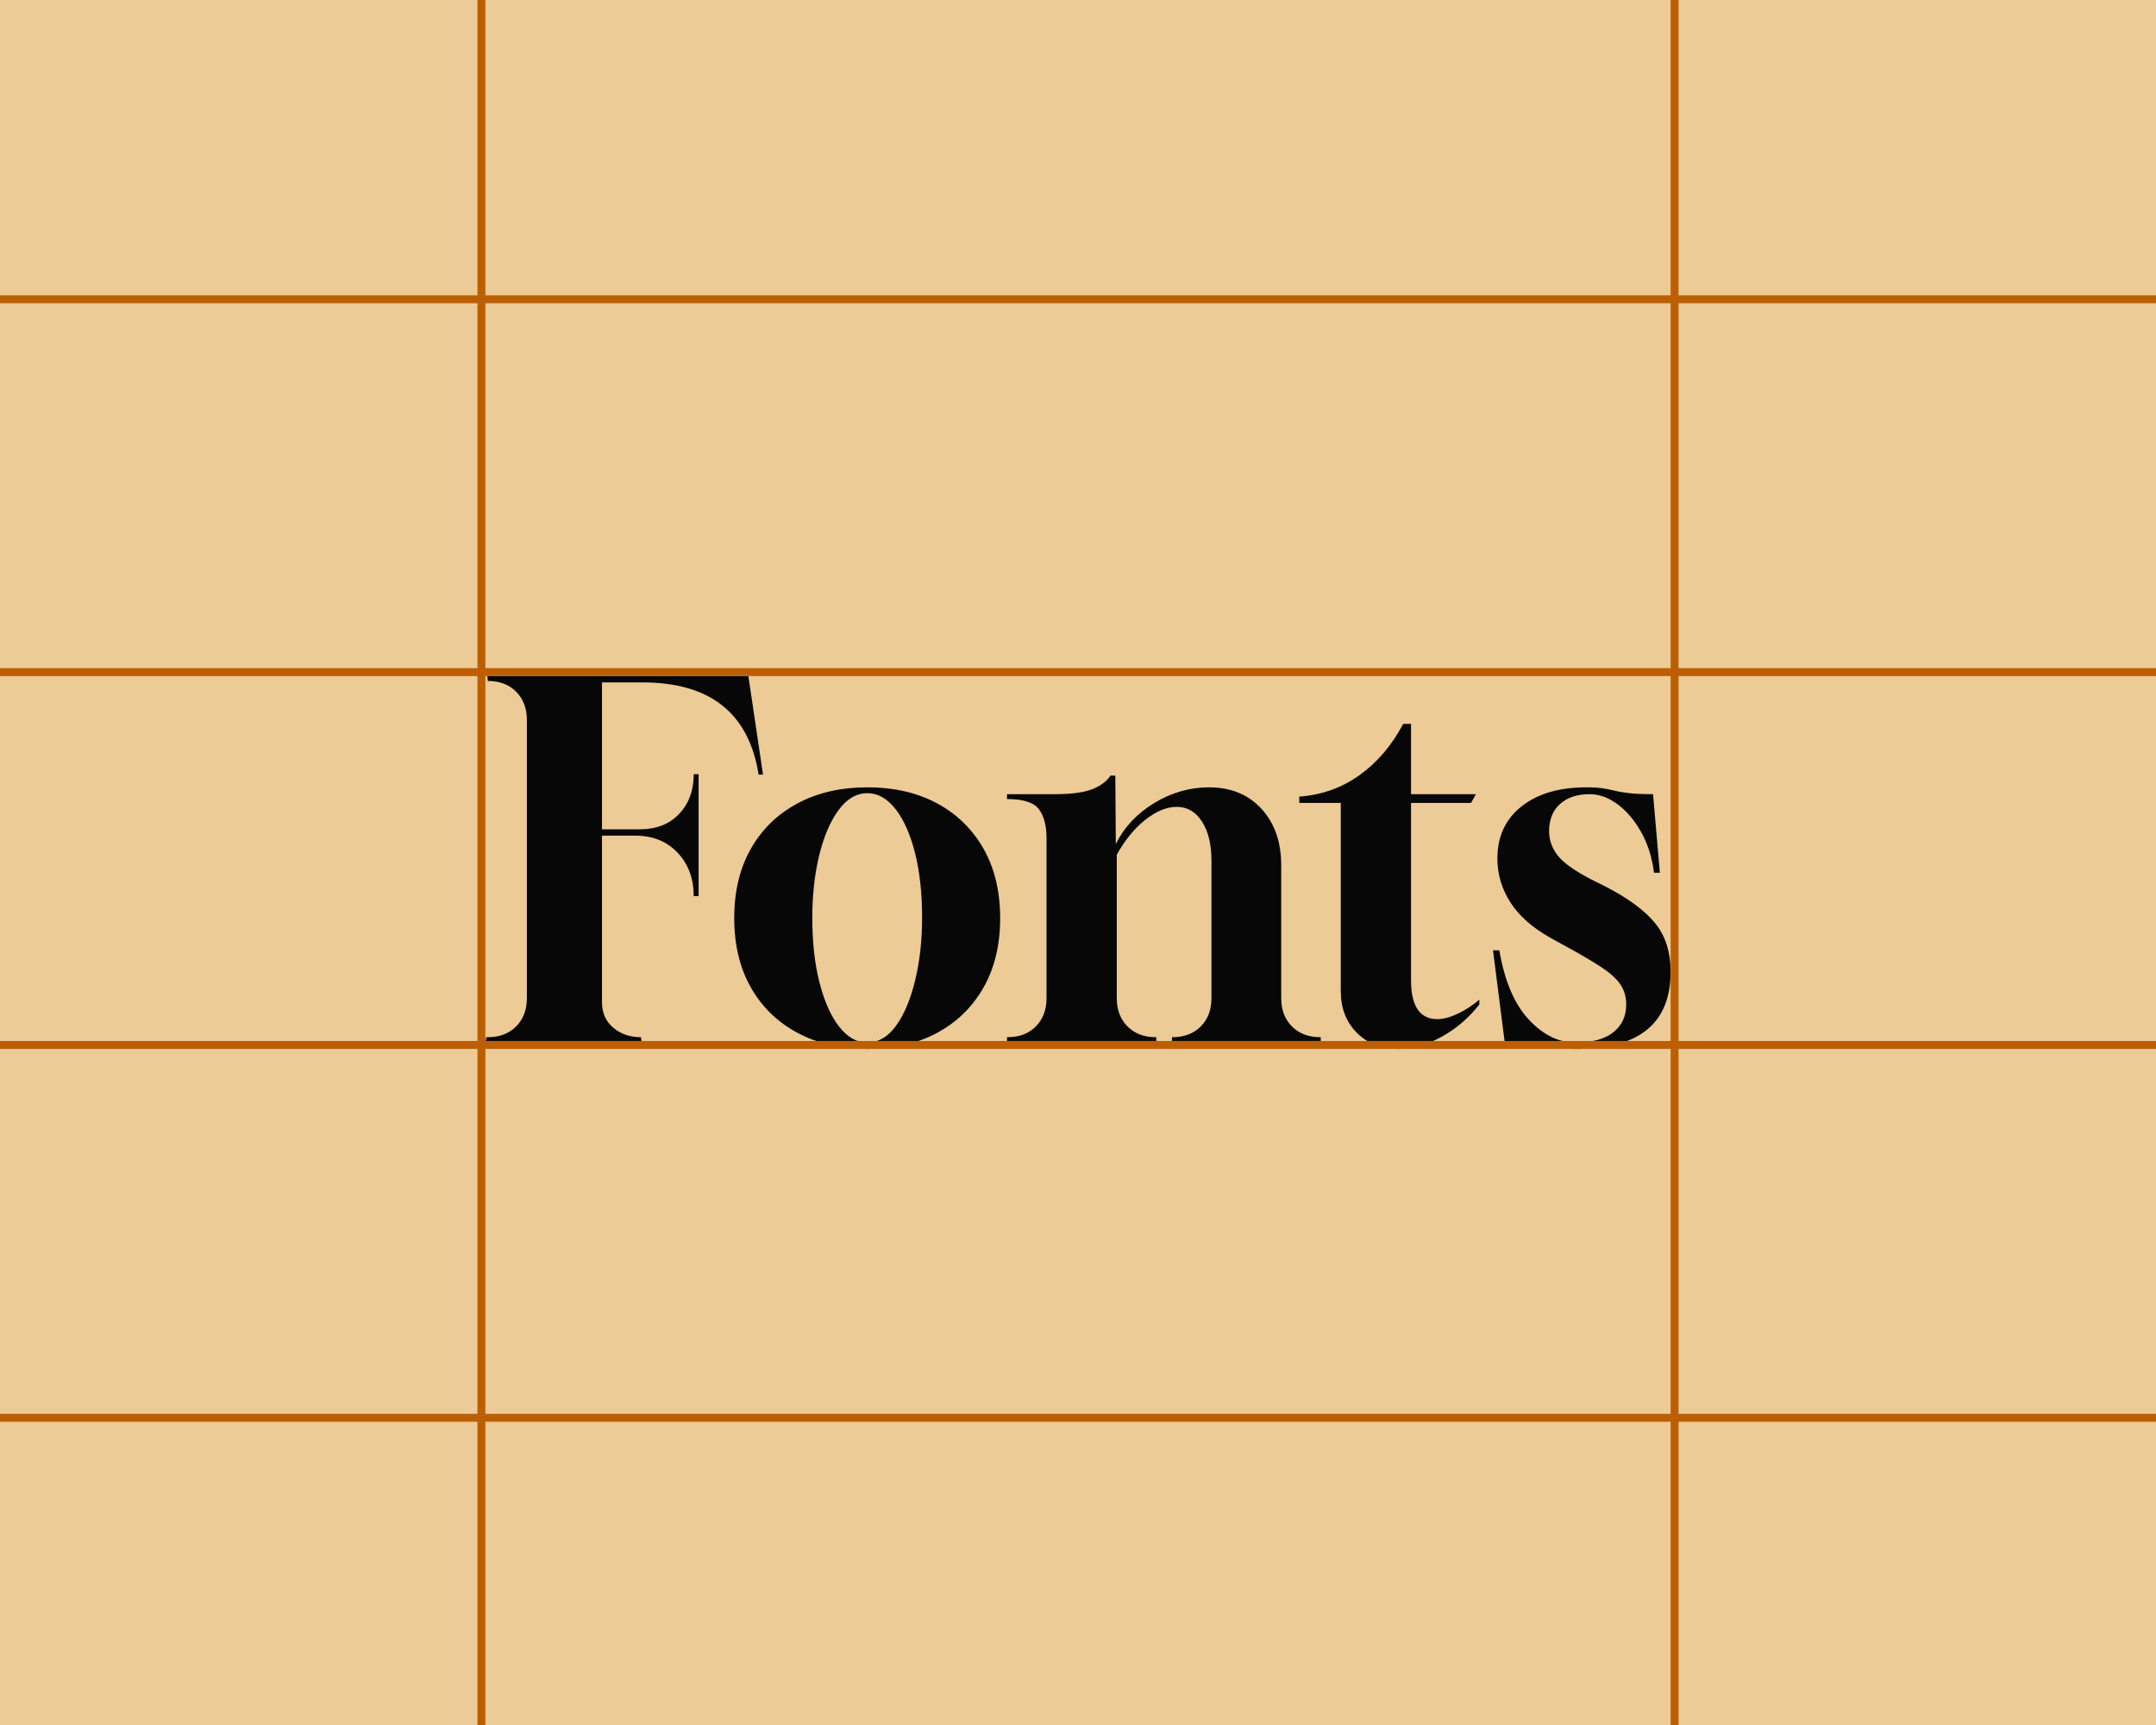
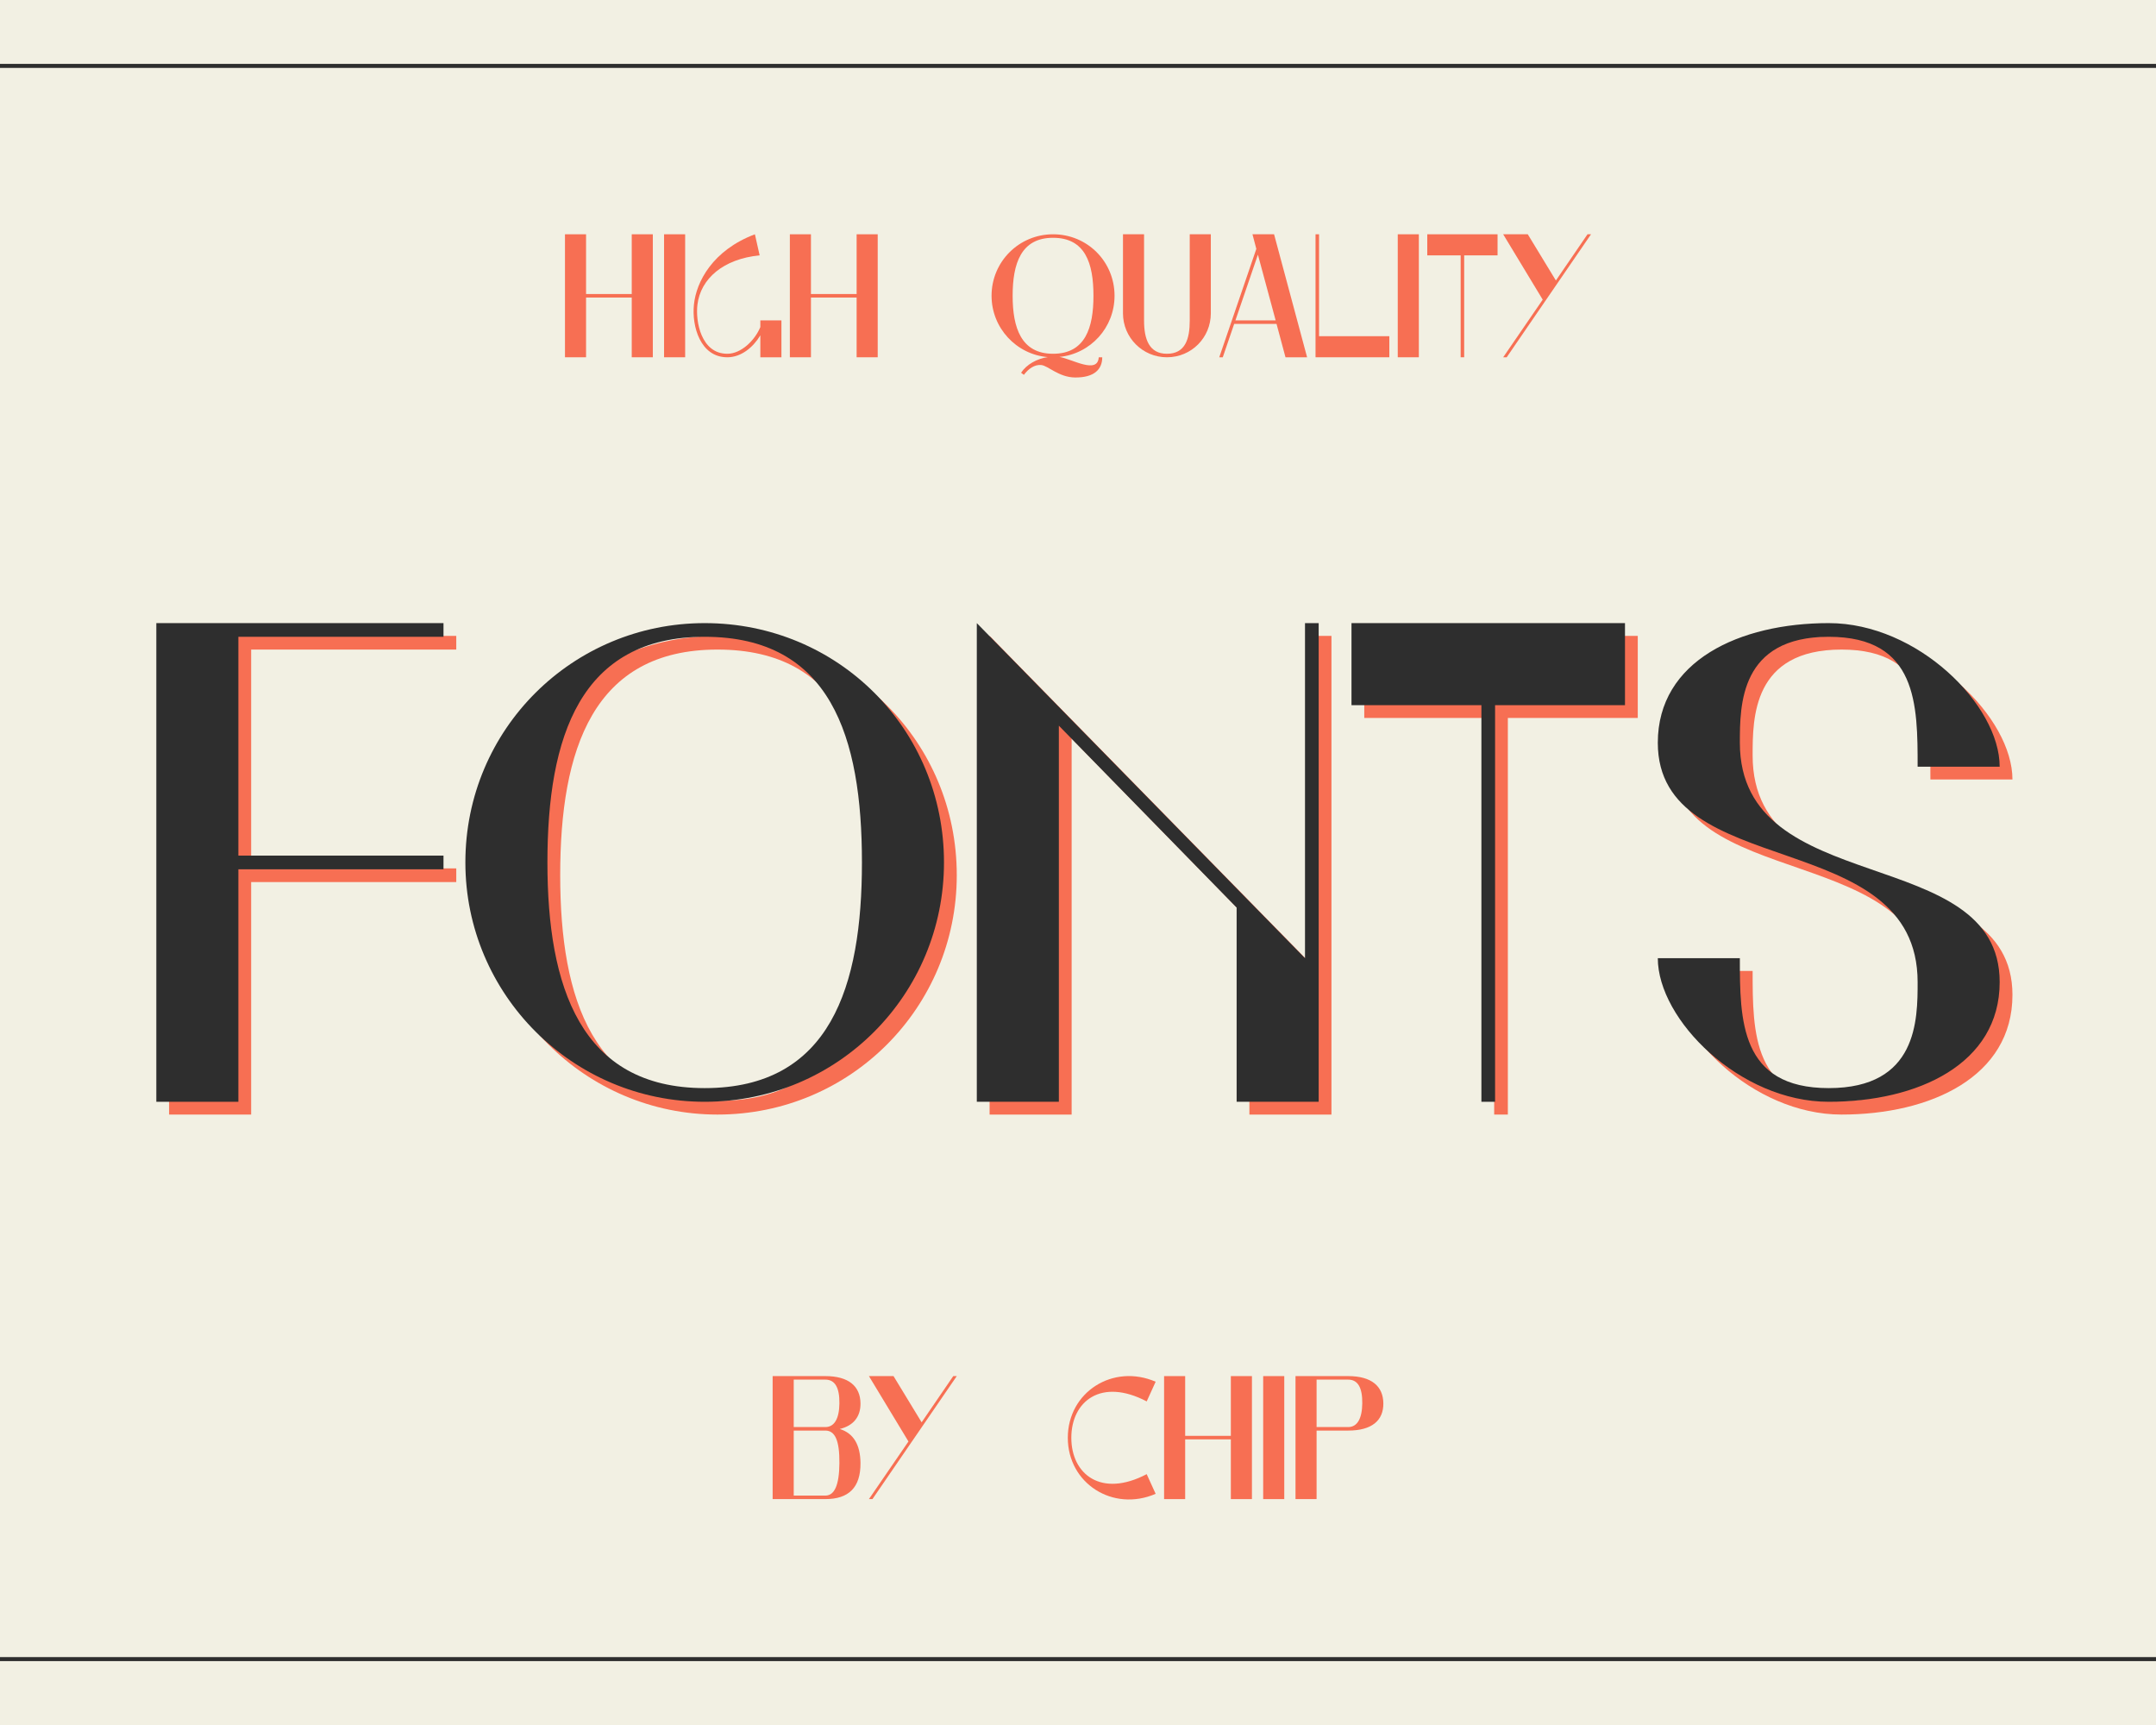
<svg xmlns="http://www.w3.org/2000/svg" width="100%" height="100%" viewBox="0 0 1350 1080" version="1.1" xml:space="preserve" style="fill-rule:evenodd;clip-rule:evenodd;stroke-linejoin:round;stroke-miterlimit:2;">
-   <rect id="Fonts" x="0" y="0" width="1350" height="1080" style="fill:none;" />
-   <g id="Fonts1">
-     <rect x="0" y="0" width="1350" height="1080" style="fill:rgb(237,203,150);" />
-     <g transform="matrix(12.7307,0,0,12.7307,-4180.8,-5968.59)">
-       <path d="M352.276,520.083L352.324,519.843L352.396,519.843C352.972,519.843 353.436,519.667 353.788,519.315C354.14,518.963 354.316,518.499 354.316,517.923L354.316,504.243C354.316,503.667 354.14,503.203 353.788,502.851C353.436,502.499 352.972,502.323 352.396,502.323L352.372,502.083L365.212,502.083L365.932,506.931L365.716,506.931C365.236,503.907 363.332,502.395 360.004,502.395L358.012,502.395L358.012,509.619L359.884,509.619C360.684,509.619 361.324,509.367 361.804,508.863C362.284,508.359 362.524,507.707 362.524,506.907L362.764,506.907L362.764,512.907L362.524,512.907C362.524,512.043 362.26,511.331 361.732,510.771C361.204,510.211 360.508,509.931 359.644,509.931L358.012,509.931L358.012,518.115C358.012,518.643 358.196,519.063 358.564,519.375C358.932,519.687 359.388,519.843 359.932,519.843L359.956,520.083L352.276,520.083Z" style="fill:rgb(7,7,7);fill-rule:nonzero;" />
-       <path d="M371.068,520.419C369.756,520.419 368.608,520.155 367.624,519.627C366.64,519.099 365.876,518.355 365.332,517.395C364.788,516.435 364.516,515.299 364.516,513.987C364.516,512.675 364.788,511.539 365.332,510.579C365.876,509.619 366.64,508.875 367.624,508.347C368.608,507.819 369.756,507.555 371.068,507.555C372.38,507.555 373.524,507.819 374.5,508.347C375.476,508.875 376.236,509.619 376.78,510.579C377.324,511.539 377.596,512.675 377.596,513.987C377.596,515.299 377.324,516.435 376.78,517.395C376.236,518.355 375.476,519.099 374.5,519.627C373.524,520.155 372.38,520.419 371.068,520.419ZM371.044,520.107C371.604,520.107 372.084,519.827 372.484,519.267C372.884,518.707 373.196,517.959 373.42,517.023C373.644,516.087 373.756,515.067 373.756,513.963C373.756,512.763 373.64,511.703 373.408,510.783C373.176,509.863 372.856,509.143 372.448,508.623C372.04,508.103 371.58,507.843 371.068,507.843C370.524,507.843 370.048,508.123 369.64,508.683C369.232,509.243 368.916,509.987 368.692,510.915C368.468,511.843 368.356,512.859 368.356,513.963C368.356,515.179 368.476,516.251 368.716,517.179C368.956,518.107 369.28,518.827 369.688,519.339C370.096,519.851 370.548,520.107 371.044,520.107Z" style="fill:rgb(7,7,7);fill-rule:nonzero;" />
-       <path d="M377.932,520.083L377.932,519.843L377.956,519.843C378.532,519.843 378.996,519.667 379.348,519.315C379.7,518.963 379.876,518.499 379.876,517.923L379.876,510.051C379.876,509.443 379.752,508.971 379.504,508.635C379.256,508.299 378.732,508.131 377.932,508.131L377.932,507.891L380.308,507.891C381.124,507.891 381.748,507.803 382.18,507.627C382.58,507.451 382.86,507.235 383.02,506.979L383.26,506.979L383.284,510.339C383.7,509.507 384.332,508.835 385.18,508.323C386.028,507.811 386.924,507.555 387.868,507.555C388.94,507.555 389.8,507.907 390.448,508.611C391.096,509.315 391.42,510.243 391.42,511.395L391.42,517.923C391.42,518.499 391.596,518.963 391.948,519.315C392.3,519.667 392.764,519.843 393.34,519.843L393.364,519.843L393.364,520.083L386.044,520.083L386.044,519.843L386.068,519.843C386.644,519.843 387.108,519.667 387.46,519.315C387.812,518.963 387.988,518.499 387.988,517.923L387.988,511.155C387.988,510.355 387.832,509.715 387.52,509.235C387.208,508.755 386.796,508.515 386.284,508.515C385.788,508.515 385.272,508.727 384.736,509.151C384.2,509.575 383.732,510.147 383.332,510.867L383.332,517.923C383.332,518.499 383.508,518.963 383.86,519.315C384.212,519.667 384.676,519.843 385.252,519.843L385.276,519.843L385.276,520.083L377.932,520.083Z" style="fill:rgb(7,7,7);fill-rule:nonzero;" />
-       <path d="M397.18,520.419C396.348,520.419 395.668,520.155 395.14,519.627C394.612,519.099 394.348,518.411 394.348,517.563L394.348,508.323L392.308,508.323L392.308,508.011C393.412,507.931 394.4,507.579 395.272,506.955C396.144,506.331 396.86,505.491 397.42,504.435L397.804,504.435L397.804,507.891L400.996,507.891L400.756,508.323L397.804,508.323L397.804,517.035C397.804,518.315 398.236,518.955 399.1,518.955C399.388,518.955 399.72,518.867 400.096,518.691C400.472,518.515 400.828,518.283 401.164,517.995L401.164,518.235C400.636,518.907 400.012,519.439 399.292,519.831C398.572,520.223 397.868,520.419 397.18,520.419Z" style="fill:rgb(7,7,7);fill-rule:nonzero;" />
-       <path d="M406.06,520.419C405.644,520.419 405.332,520.403 405.124,520.371C404.916,520.339 404.72,520.299 404.536,520.251C404.352,520.203 404.108,520.163 403.804,520.131C403.5,520.099 403.036,520.083 402.412,520.083L401.836,515.571L402.148,515.571C402.404,517.075 402.884,518.207 403.588,518.967C404.292,519.727 405.06,520.107 405.892,520.107C406.708,520.107 407.328,519.939 407.752,519.603C408.176,519.267 408.388,518.811 408.388,518.235C408.388,517.867 408.296,517.543 408.112,517.263C407.928,516.983 407.612,516.695 407.164,516.399C406.716,516.103 406.108,515.747 405.34,515.331L404.644,514.947C403.764,514.451 403.112,513.871 402.688,513.207C402.264,512.543 402.052,511.827 402.052,511.059C402.052,509.971 402.448,509.115 403.24,508.491C404.032,507.867 405.092,507.555 406.42,507.555C406.756,507.555 407.028,507.571 407.236,507.603C407.444,507.635 407.644,507.675 407.836,507.723C408.028,507.771 408.268,507.811 408.556,507.843C408.844,507.875 409.228,507.891 409.708,507.891L410.044,511.755L409.756,511.755C409.66,511.003 409.448,510.335 409.12,509.751C408.792,509.167 408.404,508.711 407.956,508.383C407.508,508.055 407.052,507.891 406.588,507.891C405.98,507.891 405.496,508.051 405.136,508.371C404.776,508.691 404.596,509.139 404.596,509.715C404.596,510.147 404.736,510.543 405.016,510.903C405.296,511.263 405.836,511.651 406.636,512.067L407.356,512.427C408.476,513.003 409.292,513.603 409.804,514.227C410.316,514.851 410.572,515.651 410.572,516.627C410.572,519.123 409.068,520.387 406.06,520.419Z" style="fill:rgb(7,7,7);fill-rule:nonzero;" />
-     </g>
-     <g transform="matrix(0.495676,0,0,1,190.618,0)">
-       <rect x="218.577" y="0" width="10.016" height="1080" style="fill:rgb(188,95,4);" />
-     </g>
-     <g transform="matrix(0.495676,0,0,1,937.731,0)">
-       <rect x="218.577" y="0" width="10.016" height="1080" style="fill:rgb(188,95,4);" />
-     </g>
-     <g transform="matrix(3.03514e-17,-0.495676,1.25,7.65404e-17,2.27374e-13,531.628)">
-       <rect x="218.577" y="0" width="10.016" height="1080" style="fill:rgb(188,95,4);" />
-     </g>
-     <g transform="matrix(3.03514e-17,-0.495676,1.25,7.65404e-17,2.27374e-13,765.058)">
-       <rect x="218.577" y="0" width="10.016" height="1080" style="fill:rgb(188,95,4);" />
-     </g>
-     <g transform="matrix(3.03514e-17,-0.495676,1.25,7.65404e-17,2.27374e-13,298.198)">
-       <rect x="218.577" y="0" width="10.016" height="1080" style="fill:rgb(188,95,4);" />
-     </g>
-     <g transform="matrix(3.03514e-17,-0.495676,1.25,7.65404e-17,2.27374e-13,998.488)">
-       <rect x="218.577" y="0" width="10.016" height="1080" style="fill:rgb(188,95,4);" />
-     </g>
+   <rect x="0" y="0" width="1350" height="1080" style="fill:rgb(242,240,227);" />
+   <g transform="matrix(17.8386,0,0,17.8386,-7852.77,-10452.9)">
+     <path d="M456.228,608.289L446.148,608.289L446.148,625.089L449.028,625.089L449.028,616.929L456.228,616.929L456.228,616.449L449.028,616.449L449.028,608.769L456.228,608.769L456.228,608.289Z" style="fill:rgb(247,111,83);fill-rule:nonzero;" />
+     <path d="M465.396,625.089C470.076,625.089 473.796,621.321 473.796,616.689C473.796,612.009 470.076,608.289 465.396,608.289C460.764,608.289 456.996,612.009 456.996,616.689C456.996,621.321 460.764,625.089 465.396,625.089ZM465.396,624.609C461.028,624.609 459.876,621.033 459.876,616.689C459.876,612.273 461.028,608.769 465.396,608.769C469.812,608.769 470.916,612.273 470.916,616.689C470.916,621.033 469.812,624.609 465.396,624.609Z" style="fill:rgb(247,111,83);fill-rule:nonzero;" />
+     <path d="M486.468,620.049L474.948,608.289L474.948,625.089L477.828,625.089L477.828,611.889L484.068,618.273L484.068,625.089L486.948,625.089L486.948,608.289L486.468,608.289L486.468,620.049Z" style="fill:rgb(247,111,83);fill-rule:nonzero;" />
+     <path d="M497.7,608.289L488.1,608.289L488.1,611.169L492.66,611.169L492.66,625.089L493.14,625.089L493.14,611.169L497.7,611.169L497.7,608.289Z" style="fill:rgb(247,111,83);fill-rule:nonzero;" />
+     <path d="M501.732,612.489C501.732,611.169 501.732,608.769 504.852,608.769C507.972,608.769 507.972,611.169 507.972,613.329L510.852,613.329C510.852,611.169 507.972,608.289 504.852,608.289C501.732,608.289 498.852,609.609 498.852,612.489C498.852,617.409 507.972,615.369 507.972,620.889C507.972,622.209 507.972,624.609 504.852,624.609C501.732,624.609 501.732,622.209 501.732,620.049L498.852,620.049C498.852,622.209 501.732,625.089 504.852,625.089C507.972,625.089 510.852,623.769 510.852,620.889C510.852,615.969 501.732,618.009 501.732,612.489Z" style="fill:rgb(247,111,83);fill-rule:nonzero;" />
+   </g>
+   <g transform="matrix(17.8386,0,0,17.8386,-7860.77,-10460.9)">
+     <path d="M456.228,608.289L446.148,608.289L446.148,625.089L449.028,625.089L449.028,616.929L456.228,616.929L456.228,616.449L449.028,616.449L449.028,608.769L456.228,608.769L456.228,608.289Z" style="fill:rgb(46,46,46);fill-rule:nonzero;" />
+     <path d="M465.396,625.089C470.076,625.089 473.796,621.321 473.796,616.689C473.796,612.009 470.076,608.289 465.396,608.289C460.764,608.289 456.996,612.009 456.996,616.689C456.996,621.321 460.764,625.089 465.396,625.089ZM465.396,624.609C461.028,624.609 459.876,621.033 459.876,616.689C459.876,612.273 461.028,608.769 465.396,608.769C469.812,608.769 470.916,612.273 470.916,616.689C470.916,621.033 469.812,624.609 465.396,624.609Z" style="fill:rgb(46,46,46);fill-rule:nonzero;" />
+     <path d="M486.468,620.049L474.948,608.289L474.948,625.089L477.828,625.089L477.828,611.889L484.068,618.273L484.068,625.089L486.948,625.089L486.948,608.289L486.468,608.289L486.468,620.049Z" style="fill:rgb(46,46,46);fill-rule:nonzero;" />
+     <path d="M497.7,608.289L488.1,608.289L488.1,611.169L492.66,611.169L492.66,625.089L493.14,625.089L493.14,611.169L497.7,611.169L497.7,608.289Z" style="fill:rgb(46,46,46);fill-rule:nonzero;" />
+     <path d="M501.732,612.489C501.732,611.169 501.732,608.769 504.852,608.769C507.972,608.769 507.972,611.169 507.972,613.329L510.852,613.329C510.852,611.169 507.972,608.289 504.852,608.289C501.732,608.289 498.852,609.609 498.852,612.489C498.852,617.409 507.972,615.369 507.972,620.889C507.972,622.209 507.972,624.609 504.852,624.609C501.732,624.609 501.732,622.209 501.732,620.049L498.852,620.049C498.852,622.209 501.732,625.089 504.852,625.089C507.972,625.089 510.852,623.769 510.852,620.889C510.852,615.969 501.732,618.009 501.732,612.489Z" style="fill:rgb(46,46,46);fill-rule:nonzero;" />
+   </g>
+   <g transform="matrix(0.256961,0,0,0.256961,224.957,179.947)">
+     <path d="M663.967,16.105L552.654,16.105L552.654,-129.458L501.279,-129.458L501.279,170.23L552.654,170.23L552.654,24.667L663.967,24.667L663.967,170.23L715.342,170.23L715.342,-129.458L663.967,-129.458L663.967,16.105Z" style="fill:rgb(247,111,83);fill-rule:nonzero;" />
+     <rect x="742.742" y="-129.458" width="51.375" height="299.688" style="fill:rgb(247,111,83);fill-rule:nonzero;" />
+     <path d="M977.355,96.593C963.655,129.558 930.261,161.668 896.867,161.668C832.649,161.668 818.949,82.036 824.086,41.793C831.792,-21.142 887.021,-69.52 975.643,-78.083L964.083,-129.458C860.905,-90.498 821.089,-13.436 815.524,41.793C809.958,94.452 830.936,170.23 896.867,170.23C931.118,170.23 960.23,145.399 977.355,116.715L977.355,170.23L1028.73,170.23L1028.73,80.324L977.355,80.324L977.355,96.593Z" style="fill:rgb(247,111,83);fill-rule:nonzero;" />
+     <path d="M1211.97,16.105L1100.65,16.105L1100.65,-129.458L1049.28,-129.458L1049.28,170.23L1100.65,170.23L1100.65,24.667L1211.97,24.667L1211.97,170.23L1263.34,170.23L1263.34,-129.458L1211.97,-129.458L1211.97,16.105Z" style="fill:rgb(247,111,83);fill-rule:nonzero;" />
+     <path d="M1706.03,169.374C1782.23,161.668 1840.46,97.877 1840.46,20.386C1840.46,-63.098 1774.1,-129.458 1690.61,-129.458C1607.99,-129.458 1540.77,-63.098 1540.77,20.386C1540.77,98.733 1601.13,163.38 1677.77,169.802C1651.23,173.655 1625.97,187.783 1612.69,207.905L1619.54,213.043C1631.1,197.63 1645.66,187.783 1661.5,189.068C1678.2,190.352 1704.31,219.037 1744.13,219.465C1790.8,219.893 1810.49,199.771 1810.49,170.23L1801.93,170.23C1799.36,212.615 1736.42,174.083 1706.03,169.374ZM1592.14,20.386C1592.14,-58.389 1612.69,-120.895 1690.61,-120.895C1769.39,-120.895 1789.08,-58.389 1789.08,20.386C1789.08,97.877 1769.39,161.668 1690.61,161.668C1612.69,161.668 1592.14,97.877 1592.14,20.386Z" style="fill:rgb(247,111,83);fill-rule:nonzero;" />
+     <path d="M2023.69,81.18C2023.69,125.277 2012.99,161.668 1968.04,161.668C1924.37,161.668 1912.38,125.277 1912.38,81.18L1912.38,-129.458L1861.01,-129.458L1861.01,63.199C1861.01,122.28 1908.96,170.23 1968.04,170.23C2027.98,170.23 2075.07,122.28 2075.07,63.199L2075.07,-129.458L2023.69,-129.458L2023.69,81.18Z" style="fill:rgb(247,111,83);fill-rule:nonzero;" />
+     <path d="M2309.68,170.23L2229.2,-129.458L2176.54,-129.458L2185.95,-93.923L2095.62,170.23L2104.18,170.23L2132.01,88.886L2235.19,88.886L2257.02,170.23L2309.68,170.23ZM2189.81,-79.795L2233.05,80.324L2135.01,80.324L2189.81,-79.795Z" style="fill:rgb(247,111,83);fill-rule:nonzero;" />
+     <path d="M2338.8,-129.458L2330.23,-129.458L2330.23,170.23L2510.05,170.23L2510.05,118.855L2338.8,118.855L2338.8,-129.458Z" style="fill:rgb(247,111,83);fill-rule:nonzero;" />
+     <rect x="2530.6" y="-129.458" width="51.375" height="299.688" style="fill:rgb(247,111,83);fill-rule:nonzero;" />
+     <path d="M2773.77,-129.458L2602.52,-129.458L2602.52,-78.083L2683.87,-78.083L2683.87,170.23L2692.43,170.23L2692.43,-78.083L2773.77,-78.083L2773.77,-129.458Z" style="fill:rgb(247,111,83);fill-rule:nonzero;" />
+     <path d="M2915.91,-16.861L2847.41,-129.458L2787.47,-129.458L2883.8,29.805L2787.47,170.23L2796.03,170.23L3001.53,-129.458L2992.97,-129.458L2915.91,-16.861Z" style="fill:rgb(247,111,83);fill-rule:nonzero;" />
+   </g>
+   <g transform="matrix(0.256961,0,0,0.256961,354.99,894.826)">
+     <path d="M664.823,-0.592C698.645,-8.726 715.77,-30.989 715.342,-63.098C714.914,-104.627 686.658,-129.458 629.717,-129.458L501.279,-129.458L501.279,170.23L629.717,170.23C687.086,170.23 715.77,141.546 715.342,82.464C714.914,37.511 698.217,9.683 664.823,-0.592ZM629.717,-120.895C653.264,-120.895 664.395,-101.202 663.967,-63.098C663.539,-26.28 651.979,-5.301 629.717,-5.301L552.654,-5.301L552.654,-120.895L629.717,-120.895ZM663.967,82.464C663.539,136.408 651.979,161.668 629.717,161.668L552.654,161.668L552.654,3.261L629.717,3.261C653.264,3.261 664.395,27.236 663.967,82.464Z" style="fill:rgb(247,111,83);fill-rule:nonzero;" />
+     <path d="M864.33,-16.861L795.83,-129.458L735.892,-129.458L832.22,29.805L735.892,170.23L744.455,170.23L949.955,-129.458L941.393,-129.458L864.33,-16.861Z" style="fill:rgb(247,111,83);fill-rule:nonzero;" />
+     <path d="M1220.53,20.814C1220.53,132.127 1330.56,202.34 1434.59,157.387L1412.76,109.436C1301.88,167.662 1229.09,109.865 1229.09,20.814C1229.09,-68.236 1301.88,-126.033 1412.76,-67.808L1434.59,-115.758C1330.56,-160.711 1220.53,-90.498 1220.53,20.814Z" style="fill:rgb(247,111,83);fill-rule:nonzero;" />
+     <path d="M1617.83,16.105L1506.52,16.105L1506.52,-129.458L1455.14,-129.458L1455.14,170.23L1506.52,170.23L1506.52,24.667L1617.83,24.667L1617.83,170.23L1669.21,170.23L1669.21,-129.458L1617.83,-129.458L1617.83,16.105Z" style="fill:rgb(247,111,83);fill-rule:nonzero;" />
+     <rect x="1696.61" y="-129.458" width="51.375" height="299.688" style="fill:rgb(247,111,83);fill-rule:nonzero;" />
+     <path d="M1989.44,-63.098C1989.02,-104.627 1960.76,-129.458 1903.82,-129.458L1775.38,-129.458L1775.38,170.23L1826.76,170.23L1826.76,3.261L1903.82,3.261C1961.19,3.261 1989.87,-21.142 1989.44,-63.098ZM1938.07,-63.098C1937.64,-26.28 1926.08,-5.301 1903.82,-5.301L1826.76,-5.301L1826.76,-120.895L1903.82,-120.895C1927.37,-120.895 1938.5,-101.202 1938.07,-63.098Z" style="fill:rgb(247,111,83);fill-rule:nonzero;" />
+   </g>
+   <g transform="matrix(1.27139e-17,0.207634,-9.17992,5.62108e-16,2666.04,906.17)">
+     <rect x="632.432" y="143.361" width="12.118" height="147.06" style="fill:rgb(46,46,46);" />
+   </g>
+   <g transform="matrix(1.27139e-17,0.207634,-9.17992,5.62108e-16,2666.04,-91.3142)">
+     <rect x="632.432" y="143.361" width="12.118" height="147.06" style="fill:rgb(46,46,46);" />
  </g>
</svg>
